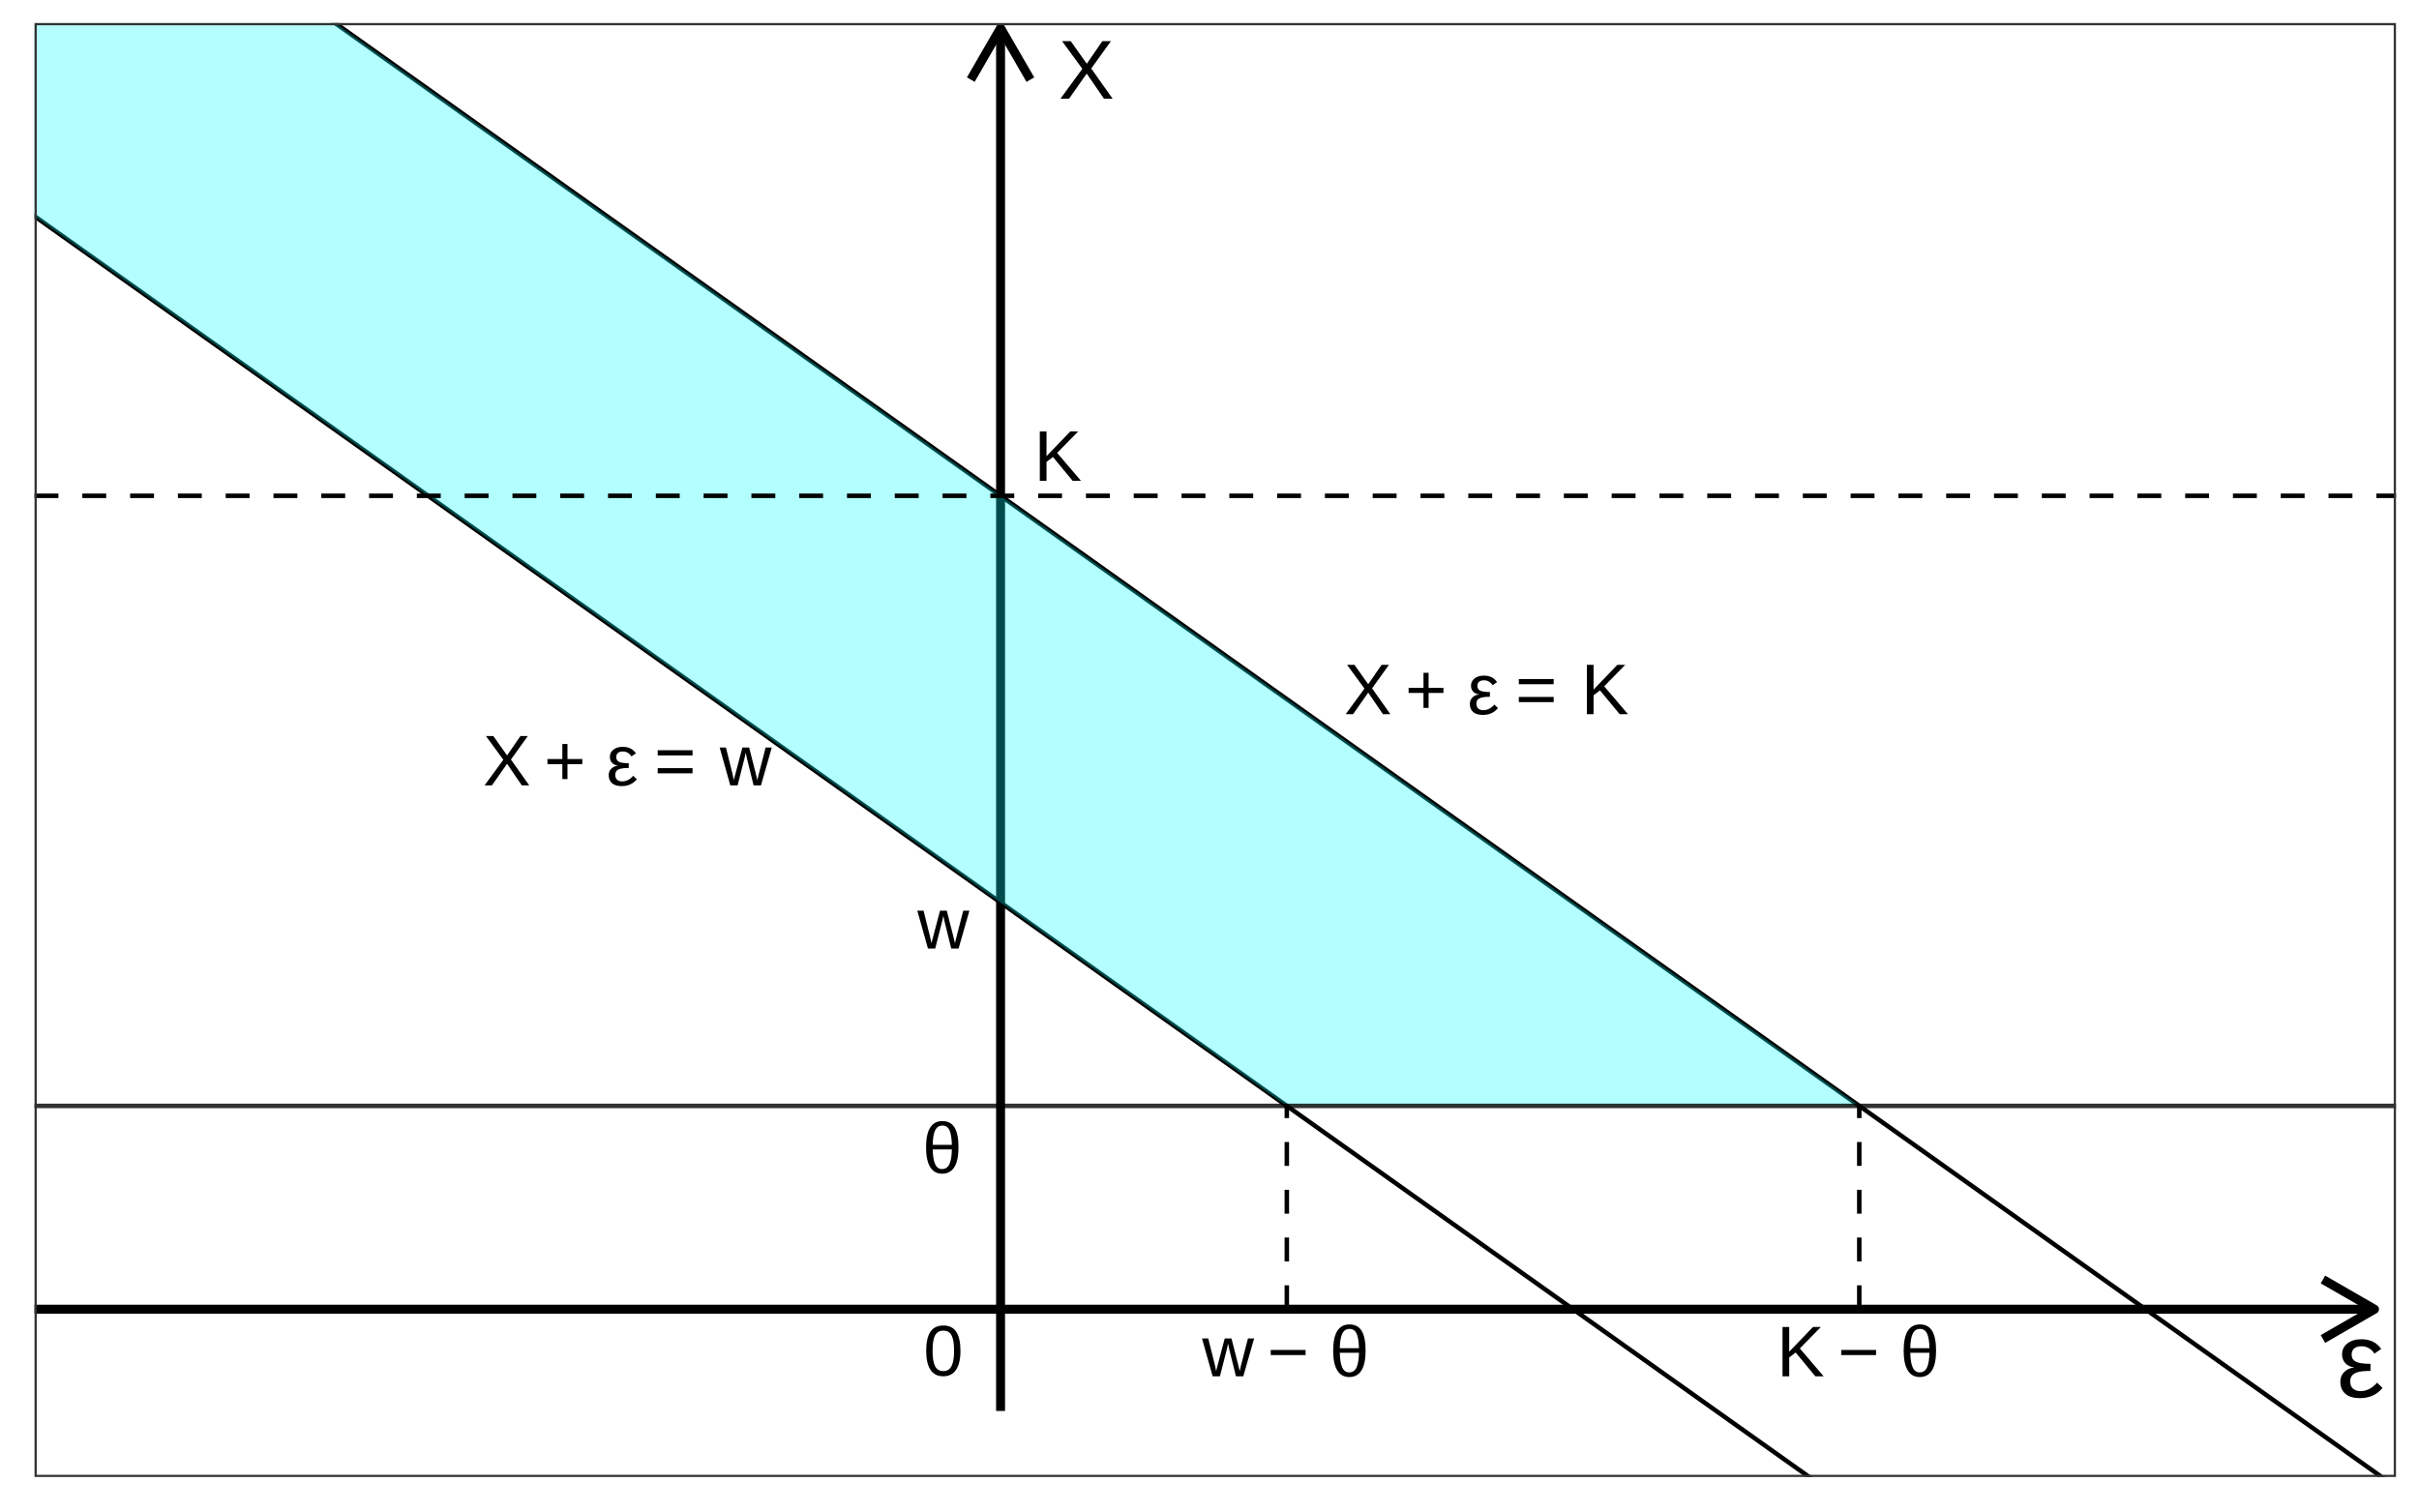
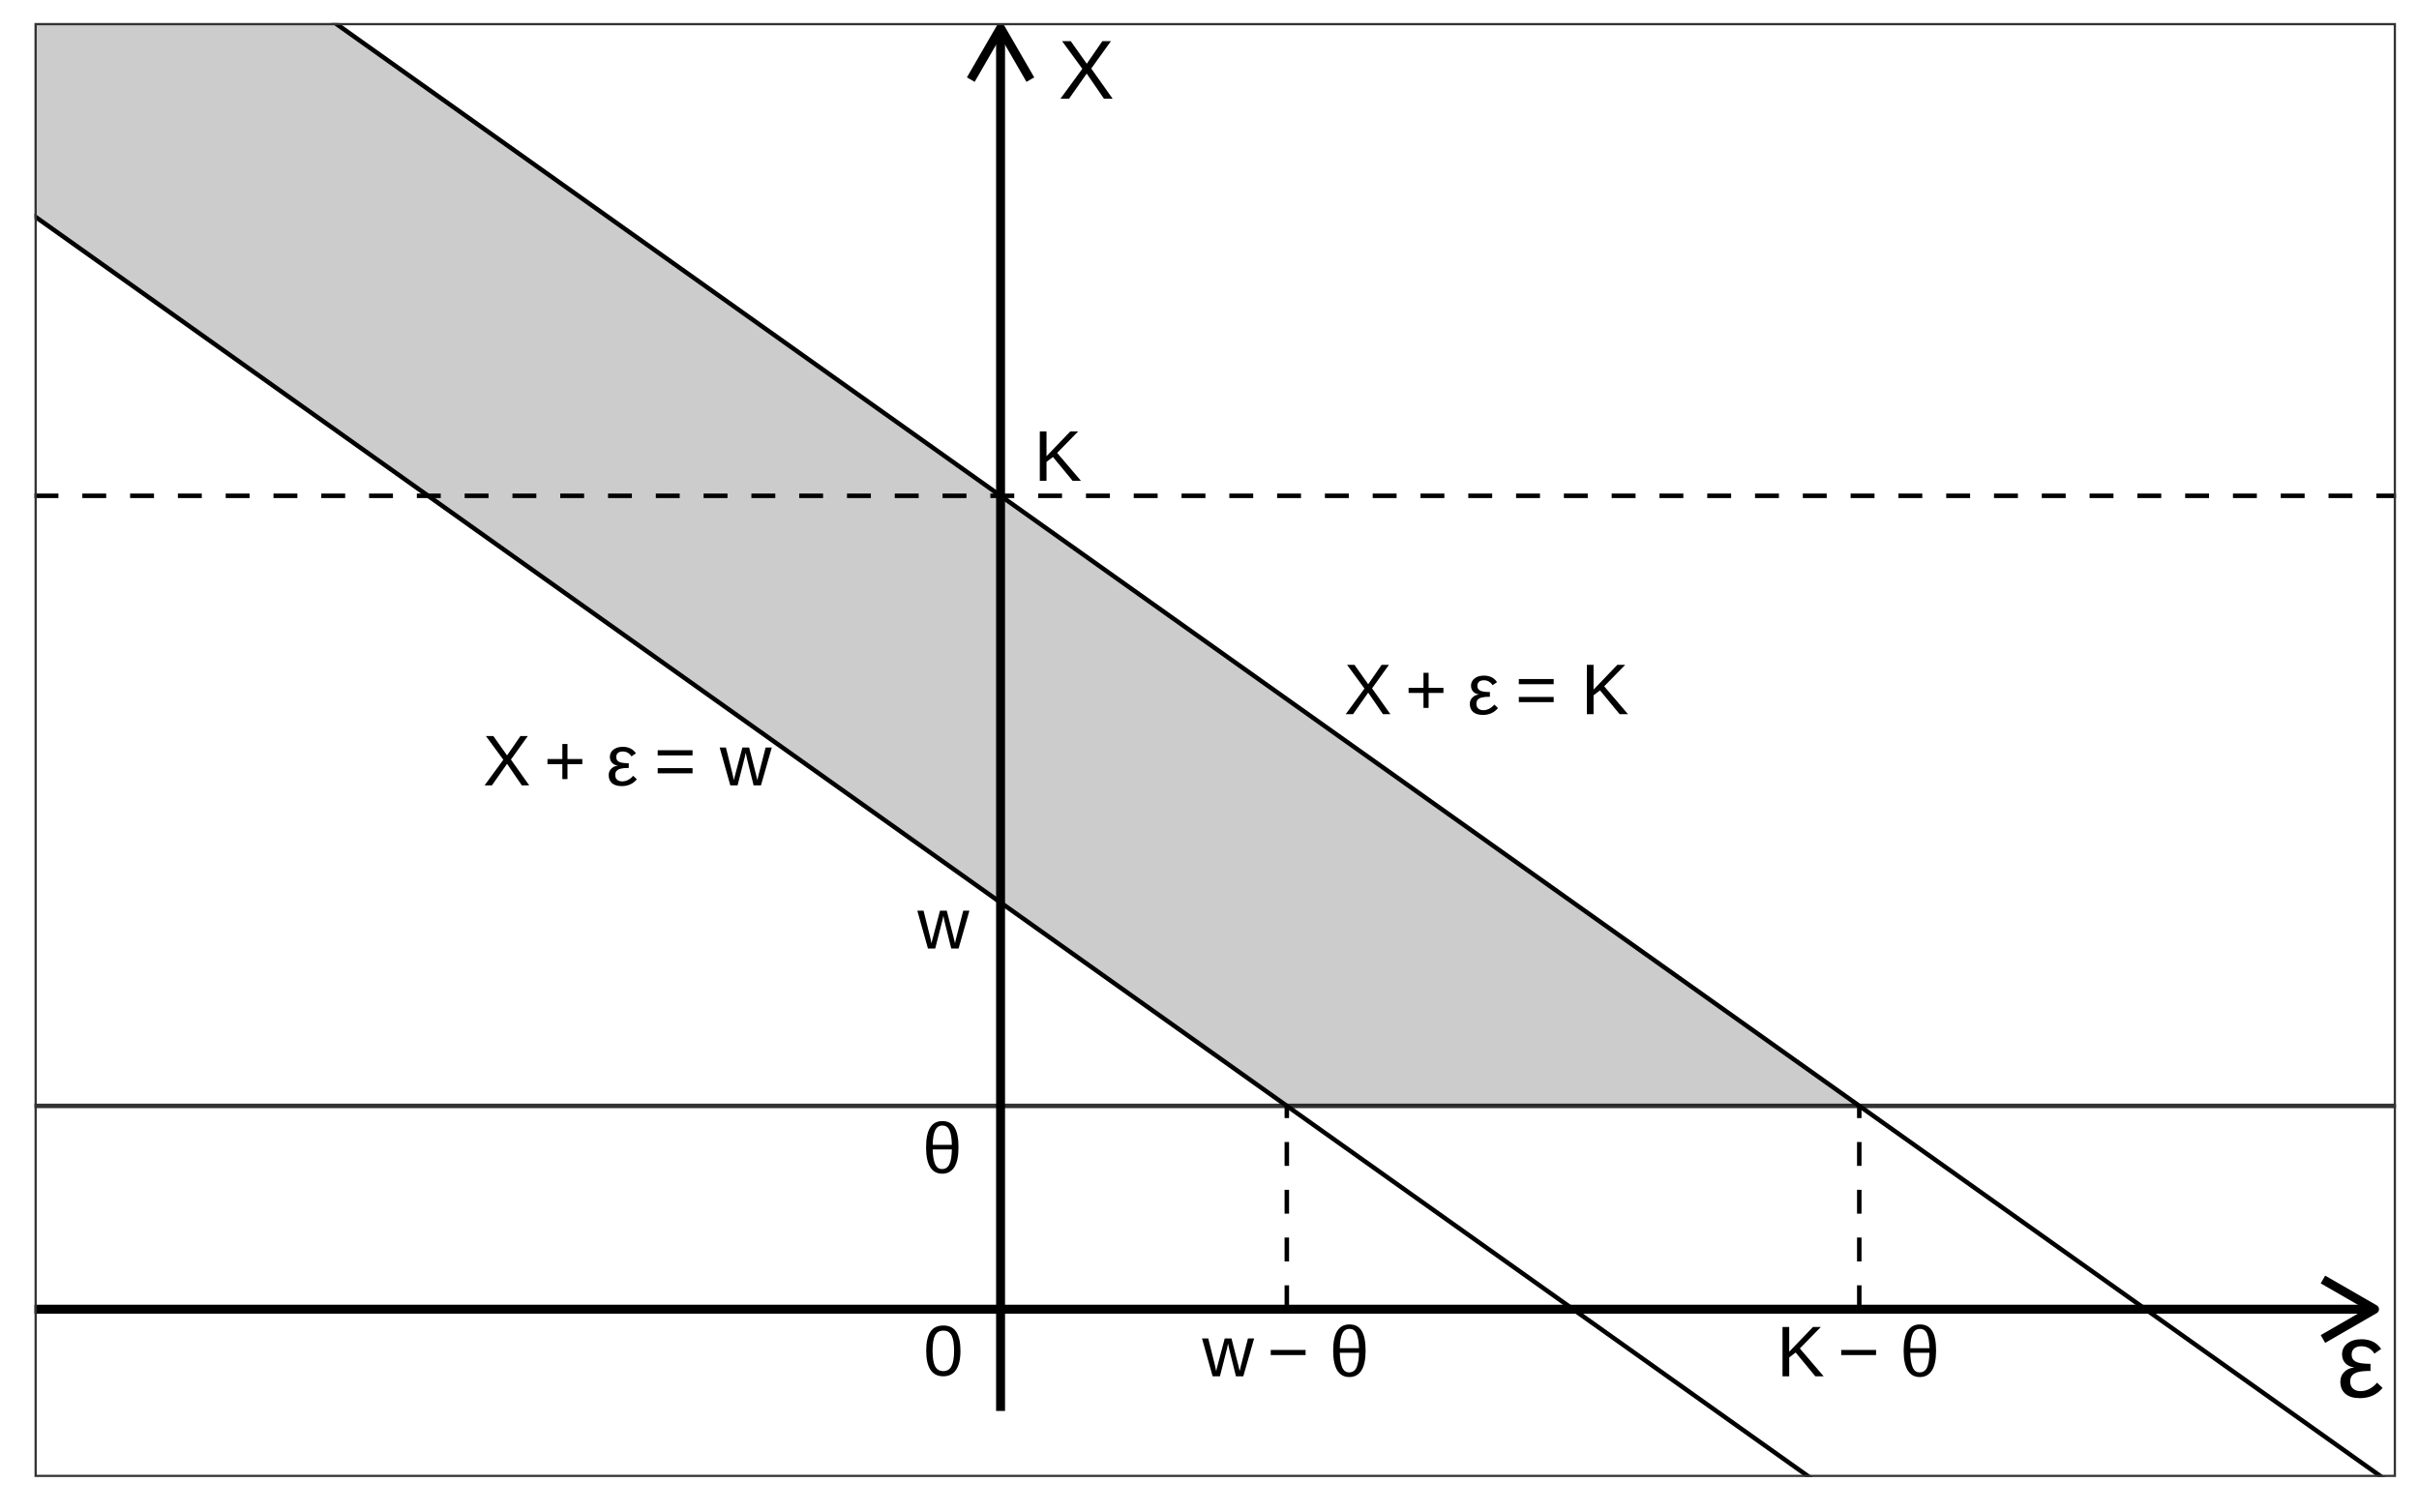
<svg xmlns="http://www.w3.org/2000/svg" class="svglite" width="576.00pt" height="360.00pt" viewBox="0 0 576.00 360.00">
  <defs>
    <style type="text/css">
    .svglite line, .svglite polyline, .svglite polygon, .svglite path, .svglite rect, .svglite circle {
      fill: none;
      stroke: #000000;
      stroke-linecap: round;
      stroke-linejoin: round;
      stroke-miterlimit: 10.00;
    }
    .svglite text {
      white-space: pre;
    }
  </style>
  </defs>
  <rect width="100%" height="100%" style="stroke: none; fill: #FFFFFF;" />
  <defs>
    <clipPath id="cpMC4wMHw1NzYuMDB8MC4wMHwzNjAuMDA=">
      <rect x="0.00" y="0.00" width="576.00" height="360.00" />
    </clipPath>
  </defs>
  <g clip-path="url(#cpMC4wMHw1NzYuMDB8MC4wMHwzNjAuMDA=)">
    <rect x="0.00" y="0.00" width="576.00" height="360.00" style="stroke-width: 1.07; stroke: #FFFFFF; fill: #FFFFFF;" />
  </g>
  <defs>
    <clipPath id="cpOC4yMnw1NzAuNTJ8NS40OHwzNTEuNzg=">
      <rect x="8.22" y="5.48" width="562.30" height="346.30" />
    </clipPath>
  </defs>
  <g clip-path="url(#cpOC4yMnw1NzAuNTJ8NS40OHwzNTEuNzg=)">
    <rect x="8.22" y="5.48" width="562.30" height="346.30" style="stroke-width: 1.07; stroke: none; fill: #FFFFFF;" />
    <line x1="-443.33" y1="311.82" x2="565.41" y2="311.82" style="stroke-width: 2.13; stroke-linecap: butt;" />
    <polyline points="553.13,318.91 565.41,311.82 553.13,304.74 " style="stroke-width: 2.13; stroke-linecap: butt;" />
    <line x1="238.25" y1="336.04" x2="238.25" y2="6.69" style="stroke-width: 2.13; stroke-linecap: butt;" />
    <polyline points="245.34,18.96 238.25,6.69 231.16,18.96 " style="stroke-width: 2.13; stroke-linecap: butt;" />
    <text x="258.70" y="23.51" text-anchor="middle" style="font-size: 19.92px; font-family: &quot;Arial&quot;;" textLength="13.28px" lengthAdjust="spacingAndGlyphs">X</text>
    <text x="556.40" y="332.75" style="font-size: 25.61px; font-family: &quot;Arial&quot;;" textLength="11.21px" lengthAdjust="spacingAndGlyphs">ε</text>
    <line x1="-554.08" y1="-444.95" x2="1132.82" y2="753.78" style="stroke-width: 1.07; stroke-linecap: butt;" />
    <line x1="-554.08" y1="-348.09" x2="1132.82" y2="850.65" style="stroke-width: 1.07; stroke-linecap: butt;" />
-     <polygon points="-443.33,-366.25 -436.51,-361.41 -429.69,-356.56 -422.88,-351.72 -416.06,-346.88 -409.25,-342.03 -402.43,-337.19 -395.62,-332.35 -388.80,-327.50 -381.98,-322.66 -375.17,-317.82 -368.35,-312.97 -361.54,-308.13 -354.72,-303.29 -347.91,-298.44 -341.09,-293.60 -334.27,-288.76 -327.46,-283.91 -320.64,-279.07 -313.83,-274.23 -307.01,-269.38 -300.19,-264.54 -293.38,-259.70 -286.56,-254.85 -279.75,-250.01 -272.93,-245.17 -266.12,-240.32 -259.30,-235.48 -252.48,-230.64 -245.67,-225.79 -238.85,-220.95 -232.04,-216.10 -225.22,-211.26 -218.41,-206.42 -211.59,-201.57 -204.77,-196.73 -197.96,-191.89 -191.14,-187.04 -184.33,-182.20 -177.51,-177.36 -170.69,-172.51 -163.88,-167.67 -157.06,-162.83 -150.25,-157.98 -143.43,-153.14 -136.62,-148.30 -129.80,-143.45 -122.98,-138.61 -116.17,-133.77 -109.35,-128.92 -102.54,-124.08 -95.72,-119.24 -88.91,-114.39 -82.09,-109.55 -75.27,-104.71 -68.46,-99.86 -61.64,-95.02 -54.83,-90.18 -48.01,-85.33 -41.20,-80.49 -34.38,-75.65 -27.56,-70.80 -20.75,-65.96 -13.93,-61.12 -7.12,-56.27 -0.30,-51.43 6.52,-46.59 13.33,-41.74 20.15,-36.90 26.96,-32.06 33.78,-27.21 40.59,-22.37 47.41,-17.53 54.23,-12.68 61.04,-7.84 67.86,-3.00 74.67,1.85 81.49,6.69 88.30,11.53 95.12,16.38 101.94,21.22 108.75,26.06 115.57,30.91 122.38,35.75 129.20,40.59 136.01,45.44 142.83,50.28 149.65,55.12 156.46,59.97 163.28,64.81 170.09,69.65 176.91,74.50 183.73,79.34 190.54,84.18 197.36,89.03 204.17,93.87 210.99,98.71 217.80,103.56 224.62,108.40 231.44,113.24 238.25,118.09 245.07,122.93 251.88,127.77 258.70,132.62 265.51,137.46 272.33,142.30 279.15,147.15 285.96,151.99 292.78,156.83 299.59,161.68 306.41,166.52 313.23,171.37 320.04,176.21 326.86,181.05 333.67,185.90 340.49,190.74 347.30,195.58 354.12,200.43 360.94,205.27 367.75,210.11 374.57,214.96 381.38,219.80 388.20,224.64 395.01,229.49 401.83,234.33 408.65,239.17 415.46,244.02 422.28,248.86 429.09,253.70 435.91,258.55 442.72,263.39 442.72,263.39 435.91,263.39 429.09,263.39 422.28,263.39 415.46,263.39 408.65,263.39 401.83,263.39 395.01,263.39 388.20,263.39 381.38,263.39 374.57,263.39 367.75,263.39 360.94,263.39 354.12,263.39 347.30,263.39 340.49,263.39 333.67,263.39 326.86,263.39 320.04,263.39 313.23,263.39 306.41,263.39 299.59,258.55 292.78,253.70 285.96,248.86 279.15,244.02 272.33,239.17 265.51,234.33 258.70,229.49 251.88,224.64 245.07,219.80 238.25,214.96 231.44,210.11 224.62,205.27 217.80,200.43 210.99,195.58 204.17,190.74 197.36,185.90 190.54,181.05 183.73,176.21 176.91,171.37 170.09,166.52 163.28,161.68 156.46,156.83 149.65,151.99 142.83,147.15 136.01,142.30 129.20,137.46 122.38,132.62 115.57,127.77 108.75,122.93 101.94,118.09 95.12,113.24 88.30,108.40 81.49,103.56 74.67,98.71 67.86,93.87 61.04,89.03 54.23,84.18 47.41,79.34 40.59,74.50 33.78,69.65 26.96,64.81 20.15,59.97 13.33,55.12 6.52,50.28 -0.30,45.44 -7.12,40.59 -13.93,35.75 -20.75,30.91 -27.56,26.06 -34.38,21.22 -41.20,16.38 -48.01,11.53 -54.83,6.69 -61.64,1.85 -68.46,-3.00 -75.27,-7.84 -82.09,-12.68 -88.91,-17.53 -95.72,-22.37 -102.54,-27.21 -109.35,-32.06 -116.17,-36.90 -122.98,-41.74 -129.80,-46.59 -136.62,-51.43 -143.43,-56.27 -150.25,-61.12 -157.06,-65.96 -163.88,-70.80 -170.69,-75.65 -177.51,-80.49 -184.33,-85.33 -191.14,-90.18 -197.96,-95.02 -204.77,-99.86 -211.59,-104.71 -218.41,-109.55 -225.22,-114.39 -232.04,-119.24 -238.85,-124.08 -245.67,-128.92 -252.48,-133.77 -259.30,-138.61 -266.12,-143.45 -272.93,-148.30 -279.75,-153.14 -286.56,-157.98 -293.38,-162.83 -300.19,-167.67 -307.01,-172.51 -313.83,-177.36 -320.64,-182.20 -327.46,-187.04 -334.27,-191.89 -341.09,-196.73 -347.91,-201.57 -354.72,-206.42 -361.54,-211.26 -368.35,-216.10 -375.17,-220.95 -381.98,-225.79 -388.80,-230.64 -395.62,-235.48 -402.43,-240.32 -409.25,-245.17 -416.06,-250.01 -422.88,-254.85 -429.69,-259.70 -436.51,-264.54 -443.33,-269.38 " style="stroke-width: 0.00; stroke: none; fill: #00FFFF; fill-opacity: 0.30;" />
+     <polygon points="-443.33,-366.25 -436.51,-361.41 -429.69,-356.56 -422.88,-351.72 -416.06,-346.88 -409.25,-342.03 -402.43,-337.19 -395.62,-332.35 -388.80,-327.50 -381.98,-322.66 -375.17,-317.82 -368.35,-312.97 -361.54,-308.13 -354.72,-303.29 -347.91,-298.44 -341.09,-293.60 -334.27,-288.76 -327.46,-283.91 -320.64,-279.07 -313.83,-274.23 -307.01,-269.38 -300.19,-264.54 -293.38,-259.70 -286.56,-254.85 -279.75,-250.01 -272.93,-245.17 -266.12,-240.32 -259.30,-235.48 -252.48,-230.64 -245.67,-225.79 -238.85,-220.95 -232.04,-216.10 -225.22,-211.26 -218.41,-206.42 -211.59,-201.57 -204.77,-196.73 -197.96,-191.89 -191.14,-187.04 -184.33,-182.20 -177.51,-177.36 -170.69,-172.51 -163.88,-167.67 -157.06,-162.83 -150.25,-157.98 -143.43,-153.14 -136.62,-148.30 -129.80,-143.45 -122.98,-138.61 -116.17,-133.77 -109.35,-128.92 -102.54,-124.08 -95.72,-119.24 -88.91,-114.39 -82.09,-109.55 -75.27,-104.71 -68.46,-99.86 -61.64,-95.02 -54.83,-90.18 -48.01,-85.33 -41.20,-80.49 -34.38,-75.65 -27.56,-70.80 -20.75,-65.96 -13.93,-61.12 -7.12,-56.27 -0.30,-51.43 6.52,-46.59 13.33,-41.74 20.15,-36.90 26.96,-32.06 33.78,-27.21 40.59,-22.37 47.41,-17.53 54.23,-12.68 61.04,-7.84 67.86,-3.00 74.67,1.85 81.49,6.69 88.30,11.53 95.12,16.38 101.94,21.22 108.75,26.06 115.57,30.91 122.38,35.75 129.20,40.59 136.01,45.44 142.83,50.28 149.65,55.12 156.46,59.97 163.28,64.81 170.09,69.65 176.91,74.50 183.73,79.34 190.54,84.18 197.36,89.03 204.17,93.87 210.99,98.71 217.80,103.56 224.62,108.40 231.44,113.24 238.25,118.09 245.07,122.93 251.88,127.77 258.70,132.62 265.51,137.46 272.33,142.30 279.15,147.15 285.96,151.99 292.78,156.83 299.59,161.68 306.41,166.52 313.23,171.37 320.04,176.21 326.86,181.05 333.67,185.90 340.49,190.74 347.30,195.58 354.12,200.43 360.94,205.27 367.75,210.11 374.57,214.96 381.38,219.80 388.20,224.64 395.01,229.49 401.83,234.33 408.65,239.17 415.46,244.02 422.28,248.86 429.09,253.70 435.91,258.55 442.72,263.39 442.72,263.39 435.91,263.39 429.09,263.39 422.28,263.39 415.46,263.39 408.65,263.39 401.83,263.39 395.01,263.39 388.20,263.39 381.38,263.39 374.57,263.39 367.75,263.39 360.94,263.39 354.12,263.39 347.30,263.39 340.49,263.39 333.67,263.39 326.86,263.39 320.04,263.39 313.23,263.39 306.41,263.39 299.59,258.55 292.78,253.70 285.96,248.86 279.15,244.02 272.33,239.17 265.51,234.33 258.70,229.49 251.88,224.64 245.07,219.80 238.25,214.96 231.44,210.11 224.62,205.27 217.80,200.43 210.99,195.58 204.17,190.74 197.36,185.90 190.54,181.05 183.73,176.21 176.91,171.37 170.09,166.52 163.28,161.68 156.46,156.83 149.65,151.99 142.83,147.15 136.01,142.30 129.20,137.46 122.38,132.62 115.57,127.77 108.75,122.93 101.94,118.09 95.12,113.24 88.30,108.40 81.49,103.56 74.67,98.71 67.86,93.87 61.04,89.03 54.23,84.18 47.41,79.34 40.59,74.50 33.78,69.65 26.96,64.81 20.15,59.97 13.33,55.12 6.52,50.28 -0.30,45.44 -7.12,40.59 -13.93,35.75 -20.75,30.91 -27.56,26.06 -34.38,21.22 -41.20,16.38 -48.01,11.53 -54.83,6.69 -61.64,1.85 -68.46,-3.00 -75.27,-7.84 -82.09,-12.68 -88.91,-17.53 -95.72,-22.37 -102.54,-27.21 -109.35,-32.06 -116.17,-36.90 -122.98,-41.74 -129.80,-46.59 -136.62,-51.43 -143.43,-56.27 -150.25,-61.12 -157.06,-65.96 -163.88,-70.80 -170.69,-75.65 -177.51,-80.49 -184.33,-85.33 -191.14,-90.18 -197.96,-95.02 -204.77,-99.86 -211.59,-104.71 -218.41,-109.55 -225.22,-114.39 -232.04,-119.24 -238.85,-124.08 -245.67,-128.92 -252.48,-133.77 -259.30,-138.61 -266.12,-143.45 -272.93,-148.30 -279.75,-153.14 -286.56,-157.98 -293.38,-162.83 -300.19,-167.67 -307.01,-172.51 -313.83,-177.36 -320.64,-182.20 -327.46,-187.04 -334.27,-191.89 -341.09,-196.73 -347.91,-201.57 -354.72,-206.42 -361.54,-211.26 -368.35,-216.10 -375.17,-220.95 -381.98,-225.79 -388.80,-230.64 -395.62,-235.48 -402.43,-240.32 -409.25,-245.17 -416.06,-250.01 -422.88,-254.85 -429.69,-259.70 -436.51,-264.54 -443.33,-269.38 " style="stroke-width: 0.00; stroke: none; fill: #000000; fill-opacity: 0.20;" />
    <polyline points="-443.33,-366.25 -436.51,-361.41 -429.69,-356.56 -422.88,-351.72 -416.06,-346.88 -409.25,-342.03 -402.43,-337.19 -395.62,-332.35 -388.80,-327.50 -381.98,-322.66 -375.17,-317.82 -368.35,-312.97 -361.54,-308.13 -354.72,-303.29 -347.91,-298.44 -341.09,-293.60 -334.27,-288.76 -327.46,-283.91 -320.64,-279.07 -313.83,-274.23 -307.01,-269.38 -300.19,-264.54 -293.38,-259.70 -286.56,-254.85 -279.75,-250.01 -272.93,-245.17 -266.12,-240.32 -259.30,-235.48 -252.48,-230.64 -245.67,-225.79 -238.85,-220.95 -232.04,-216.10 -225.22,-211.26 -218.41,-206.42 -211.59,-201.57 -204.77,-196.73 -197.96,-191.89 -191.14,-187.04 -184.33,-182.20 -177.51,-177.36 -170.69,-172.51 -163.88,-167.67 -157.06,-162.83 -150.25,-157.98 -143.43,-153.14 -136.62,-148.30 -129.80,-143.45 -122.98,-138.61 -116.17,-133.77 -109.35,-128.92 -102.54,-124.08 -95.72,-119.24 -88.91,-114.39 -82.09,-109.55 -75.27,-104.71 -68.46,-99.86 -61.64,-95.02 -54.83,-90.18 -48.01,-85.33 -41.20,-80.49 -34.38,-75.65 -27.56,-70.80 -20.75,-65.96 -13.93,-61.12 -7.12,-56.27 -0.30,-51.43 6.52,-46.59 13.33,-41.74 20.15,-36.90 26.96,-32.06 33.78,-27.21 40.59,-22.37 47.41,-17.53 54.23,-12.68 61.04,-7.84 67.86,-3.00 74.67,1.85 81.49,6.69 88.30,11.53 95.12,16.38 101.94,21.22 108.75,26.06 115.57,30.91 122.38,35.75 129.20,40.59 136.01,45.44 142.83,50.28 149.65,55.12 156.46,59.97 163.28,64.81 170.09,69.65 176.91,74.50 183.73,79.34 190.54,84.18 197.36,89.03 204.17,93.87 210.99,98.71 217.80,103.56 224.62,108.40 231.44,113.24 238.25,118.09 245.07,122.93 251.88,127.77 258.70,132.62 265.51,137.46 272.33,142.30 279.15,147.15 285.96,151.99 292.78,156.83 299.59,161.68 306.41,166.52 313.23,171.37 320.04,176.21 326.86,181.05 333.67,185.90 340.49,190.74 347.30,195.58 354.12,200.43 360.94,205.27 367.75,210.11 374.57,214.96 381.38,219.80 388.20,224.64 395.01,229.49 401.83,234.33 408.65,239.17 415.46,244.02 422.28,248.86 429.09,253.70 435.91,258.55 442.72,263.39 " style="stroke-width: 1.07; stroke: none;" />
    <polyline points="442.72,263.39 435.91,263.39 429.09,263.39 422.28,263.39 415.46,263.39 408.65,263.39 401.83,263.39 395.01,263.39 388.20,263.39 381.38,263.39 374.57,263.39 367.75,263.39 360.94,263.39 354.12,263.39 347.30,263.39 340.49,263.39 333.67,263.39 326.86,263.39 320.04,263.39 313.23,263.39 306.41,263.39 299.59,258.55 292.78,253.70 285.96,248.86 279.15,244.02 272.33,239.17 265.51,234.33 258.70,229.49 251.88,224.64 245.07,219.80 238.25,214.96 231.44,210.11 224.62,205.27 217.80,200.43 210.99,195.58 204.17,190.74 197.36,185.90 190.54,181.05 183.73,176.21 176.91,171.37 170.09,166.52 163.28,161.68 156.46,156.83 149.65,151.99 142.83,147.15 136.01,142.30 129.20,137.46 122.38,132.62 115.57,127.77 108.75,122.93 101.94,118.09 95.12,113.24 88.30,108.40 81.49,103.56 74.67,98.71 67.86,93.87 61.04,89.03 54.23,84.18 47.41,79.34 40.59,74.50 33.78,69.65 26.96,64.81 20.15,59.97 13.33,55.12 6.52,50.28 -0.30,45.44 -7.12,40.59 -13.93,35.75 -20.75,30.91 -27.56,26.06 -34.38,21.22 -41.20,16.38 -48.01,11.53 -54.83,6.69 -61.64,1.85 -68.46,-3.00 -75.27,-7.84 -82.09,-12.68 -88.91,-17.53 -95.72,-22.37 -102.54,-27.21 -109.35,-32.06 -116.17,-36.90 -122.98,-41.74 -129.80,-46.59 -136.62,-51.43 -143.43,-56.27 -150.25,-61.12 -157.06,-65.96 -163.88,-70.80 -170.69,-75.65 -177.51,-80.49 -184.33,-85.33 -191.14,-90.18 -197.96,-95.02 -204.77,-99.86 -211.59,-104.71 -218.41,-109.55 -225.22,-114.39 -232.04,-119.24 -238.85,-124.08 -245.67,-128.92 -252.48,-133.77 -259.30,-138.61 -266.12,-143.45 -272.93,-148.30 -279.75,-153.14 -286.56,-157.98 -293.38,-162.83 -300.19,-167.67 -307.01,-172.51 -313.83,-177.36 -320.64,-182.20 -327.46,-187.04 -334.27,-191.89 -341.09,-196.73 -347.91,-201.57 -354.72,-206.42 -361.54,-211.26 -368.35,-216.10 -375.17,-220.95 -381.98,-225.79 -388.80,-230.64 -395.62,-235.48 -402.43,-240.32 -409.25,-245.17 -416.06,-250.01 -422.88,-254.85 -429.69,-259.70 -436.51,-264.54 -443.33,-269.38 " style="stroke-width: 1.07; stroke: none;" />
    <line x1="8.22" y1="263.39" x2="570.52" y2="263.39" style="stroke-width: 1.07; stroke: #000000; stroke-opacity: 0.80; stroke-linecap: butt;" />
    <line x1="8.22" y1="118.09" x2="570.52" y2="118.09" style="stroke-width: 1.07; stroke-dasharray: 5.69,5.69; stroke-linecap: butt;" />
    <line x1="306.41" y1="311.82" x2="306.41" y2="263.39" style="stroke-width: 1.07; stroke-dasharray: 5.69,5.69; stroke-linecap: butt;" />
    <line x1="442.72" y1="311.82" x2="442.72" y2="263.39" style="stroke-width: 1.07; stroke-dasharray: 5.69,5.69; stroke-linecap: butt;" />
    <text x="251.88" y="114.51" text-anchor="middle" style="font-size: 17.07px; font-family: &quot;Arial&quot;;" textLength="11.38px" lengthAdjust="spacingAndGlyphs">K</text>
    <text x="219.62" y="279.37" style="font-size: 17.07px; font-family: &quot;Arial&quot;;" textLength="10.01px" lengthAdjust="spacingAndGlyphs">θ</text>
    <text x="224.62" y="225.91" text-anchor="middle" style="font-size: 17.07px; font-family: &quot;Arial&quot;;" textLength="12.33px" lengthAdjust="spacingAndGlyphs">w</text>
    <text x="224.62" y="327.62" text-anchor="middle" style="font-size: 17.07px; font-family: &quot;Arial&quot;;" textLength="9.49px" lengthAdjust="spacingAndGlyphs">0</text>
    <text x="286.25" y="327.80" style="font-size: 17.07px; font-family: &quot;Arial&quot;;" textLength="12.33px" lengthAdjust="spacingAndGlyphs">w</text>
    <text x="301.74" y="327.80" style="font-size: 17.07px; font-family: &quot;Arial&quot;;" textLength="11.66px" lengthAdjust="spacingAndGlyphs">−</text>
    <text x="316.56" y="327.80" style="font-size: 17.07px; font-family: &quot;Arial&quot;;" textLength="10.01px" lengthAdjust="spacingAndGlyphs">θ</text>
    <text x="423.04" y="327.80" style="font-size: 17.07px; font-family: &quot;Arial&quot;;" textLength="11.38px" lengthAdjust="spacingAndGlyphs">K</text>
    <text x="437.58" y="327.80" style="font-size: 17.07px; font-family: &quot;Arial&quot;;" textLength="11.66px" lengthAdjust="spacingAndGlyphs">−</text>
    <text x="452.40" y="327.80" style="font-size: 17.07px; font-family: &quot;Arial&quot;;" textLength="10.01px" lengthAdjust="spacingAndGlyphs">θ</text>
    <text x="320.04" y="170.10" style="font-size: 17.07px; font-family: &quot;Arial&quot;;" textLength="11.38px" lengthAdjust="spacingAndGlyphs">X</text>
    <text x="334.58" y="170.10" style="font-size: 17.07px; font-family: &quot;Arial&quot;;" textLength="11.67px" lengthAdjust="spacingAndGlyphs">+</text>
    <text x="349.41" y="170.10" style="font-size: 17.07px; font-family: &quot;Arial&quot;;" textLength="7.47px" lengthAdjust="spacingAndGlyphs">ε</text>
    <text x="360.83" y="170.10" style="font-size: 17.07px; font-family: &quot;Arial&quot;;" textLength="11.67px" lengthAdjust="spacingAndGlyphs">=</text>
    <text x="376.45" y="170.10" style="font-size: 17.07px; font-family: &quot;Arial&quot;;" textLength="11.38px" lengthAdjust="spacingAndGlyphs">K</text>
    <text x="114.99" y="187.06" style="font-size: 17.07px; font-family: &quot;Arial&quot;;" textLength="11.38px" lengthAdjust="spacingAndGlyphs">X</text>
    <text x="129.53" y="187.06" style="font-size: 17.07px; font-family: &quot;Arial&quot;;" textLength="11.67px" lengthAdjust="spacingAndGlyphs">+</text>
    <text x="144.36" y="187.06" style="font-size: 17.07px; font-family: &quot;Arial&quot;;" textLength="7.47px" lengthAdjust="spacingAndGlyphs">ε</text>
    <text x="155.78" y="187.06" style="font-size: 17.07px; font-family: &quot;Arial&quot;;" textLength="11.67px" lengthAdjust="spacingAndGlyphs">=</text>
    <text x="171.40" y="187.06" style="font-size: 17.07px; font-family: &quot;Arial&quot;;" textLength="12.33px" lengthAdjust="spacingAndGlyphs">w</text>
    <rect x="8.22" y="5.48" width="562.30" height="346.30" style="stroke-width: 1.07; stroke: #333333;" />
  </g>
  <g clip-path="url(#cpMC4wMHw1NzYuMDB8MC4wMHwzNjAuMDA=)">
</g>
</svg>
